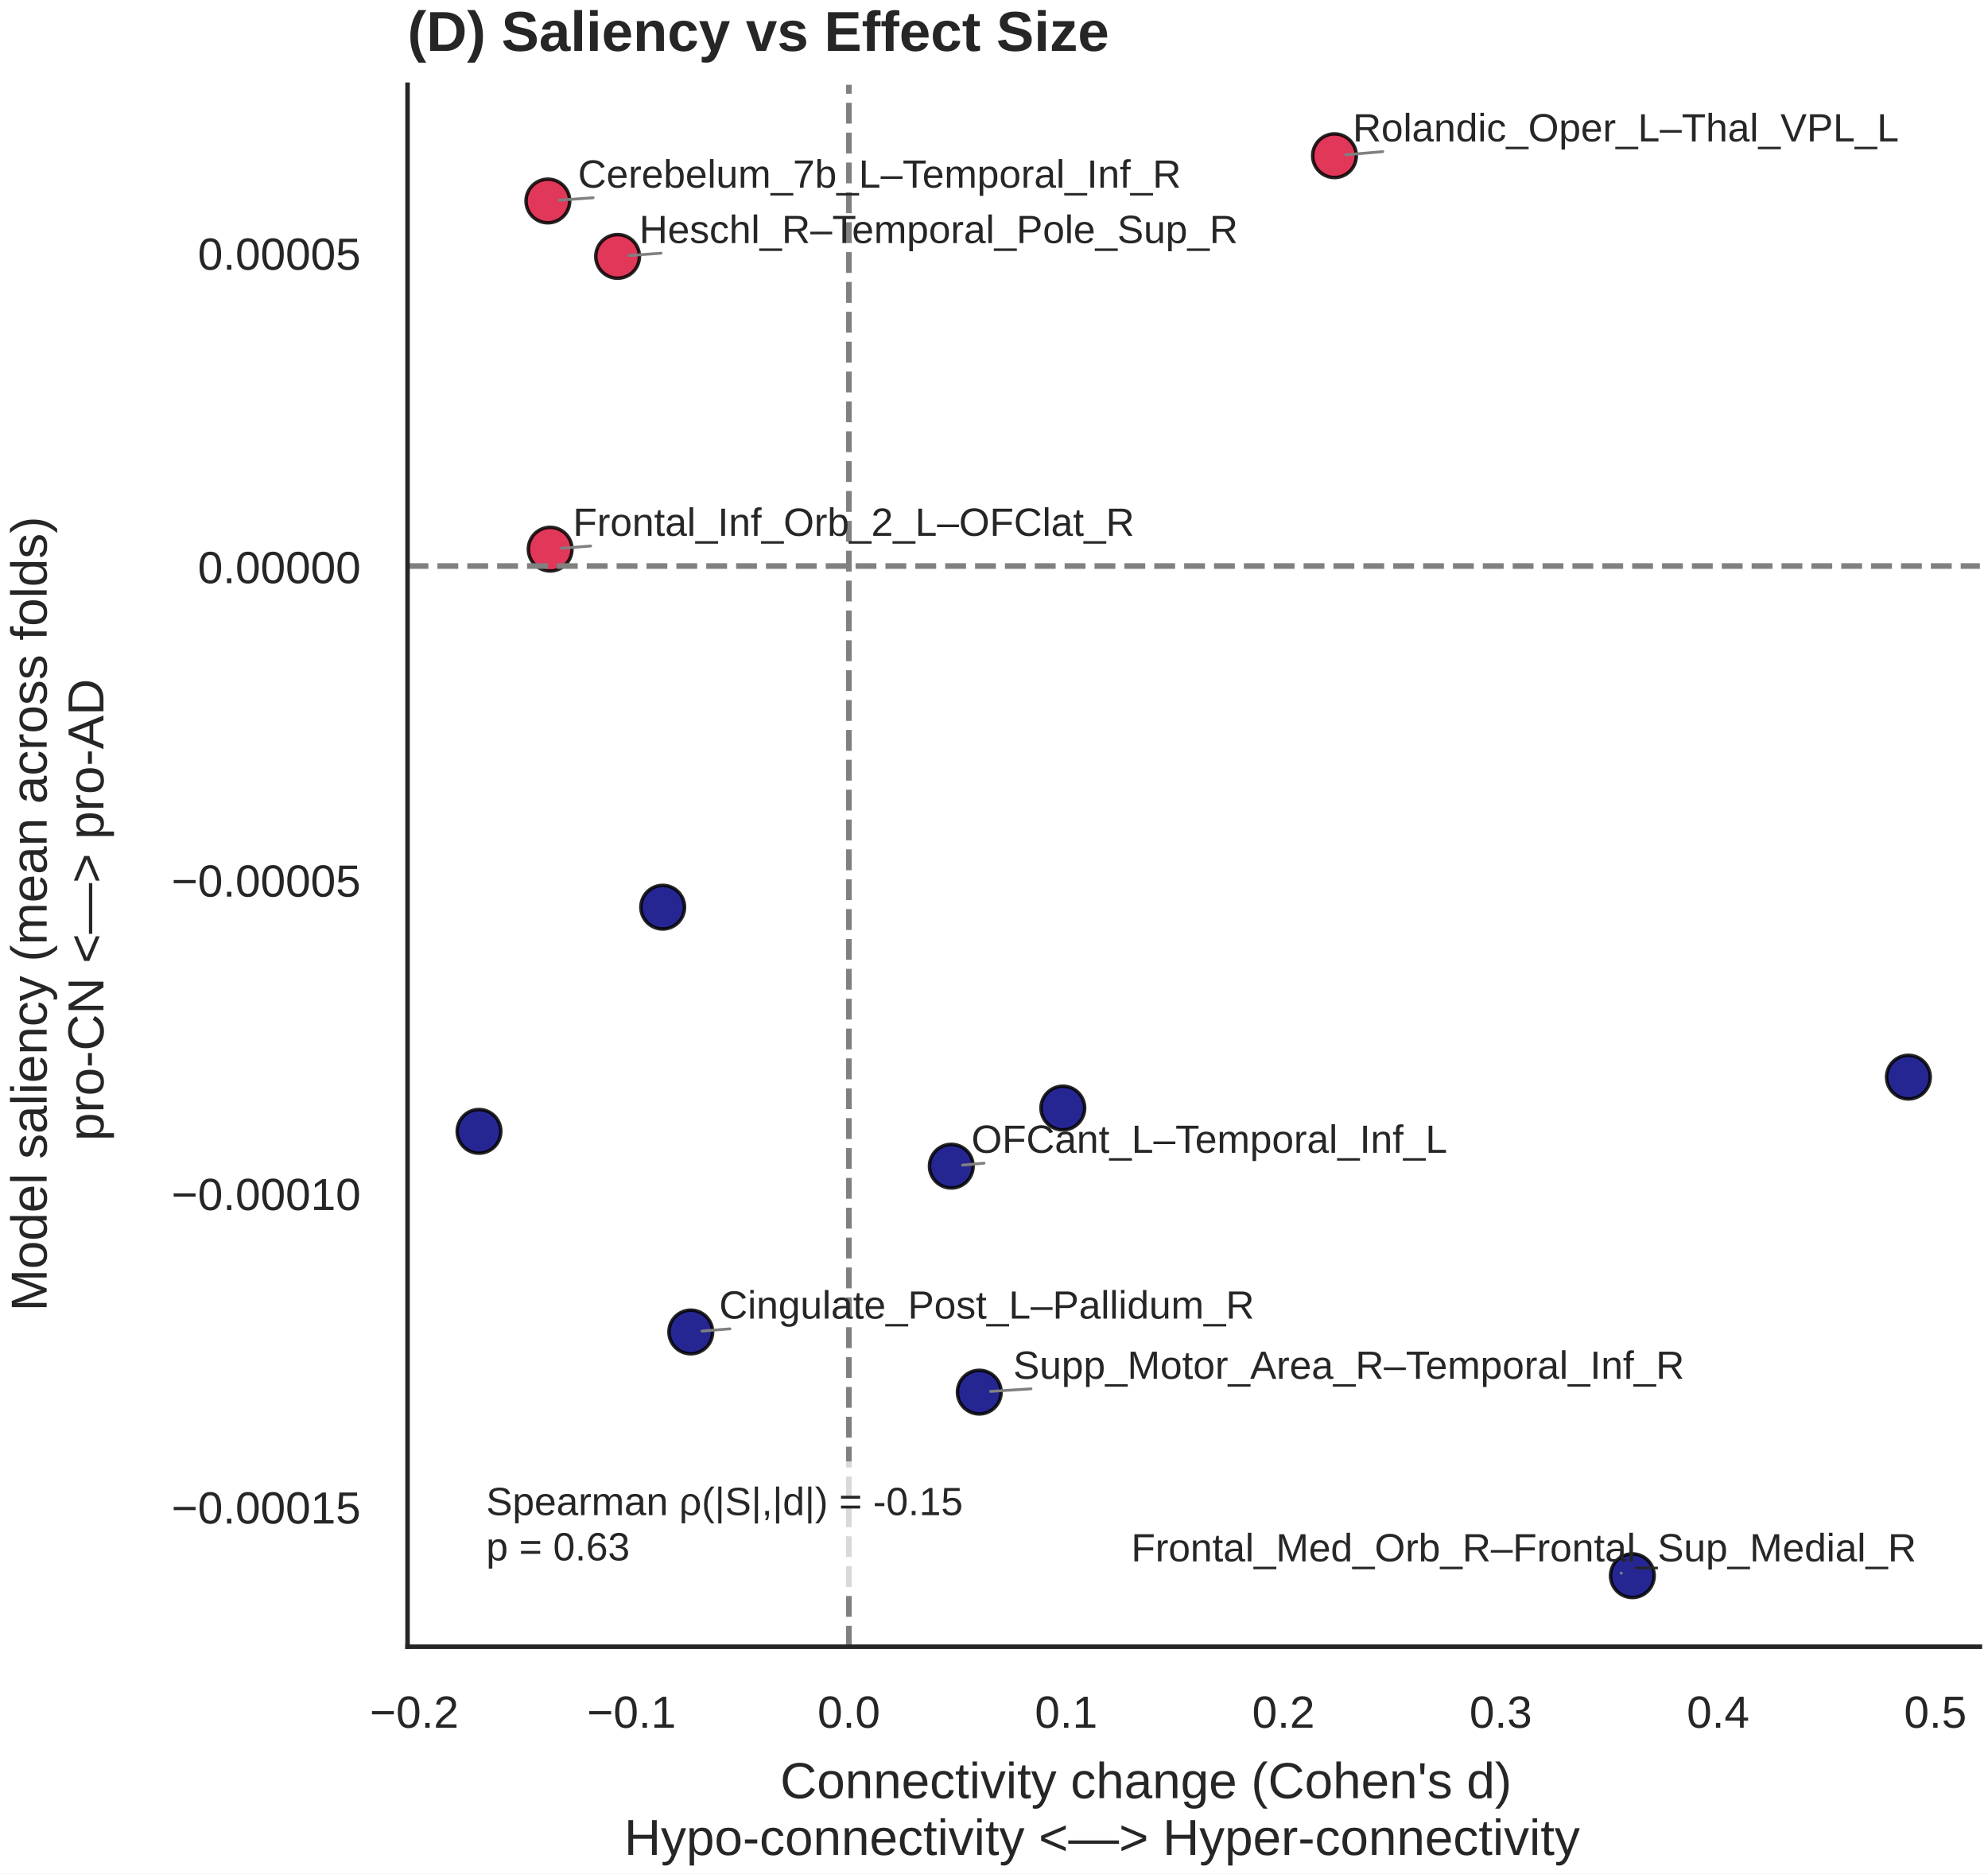
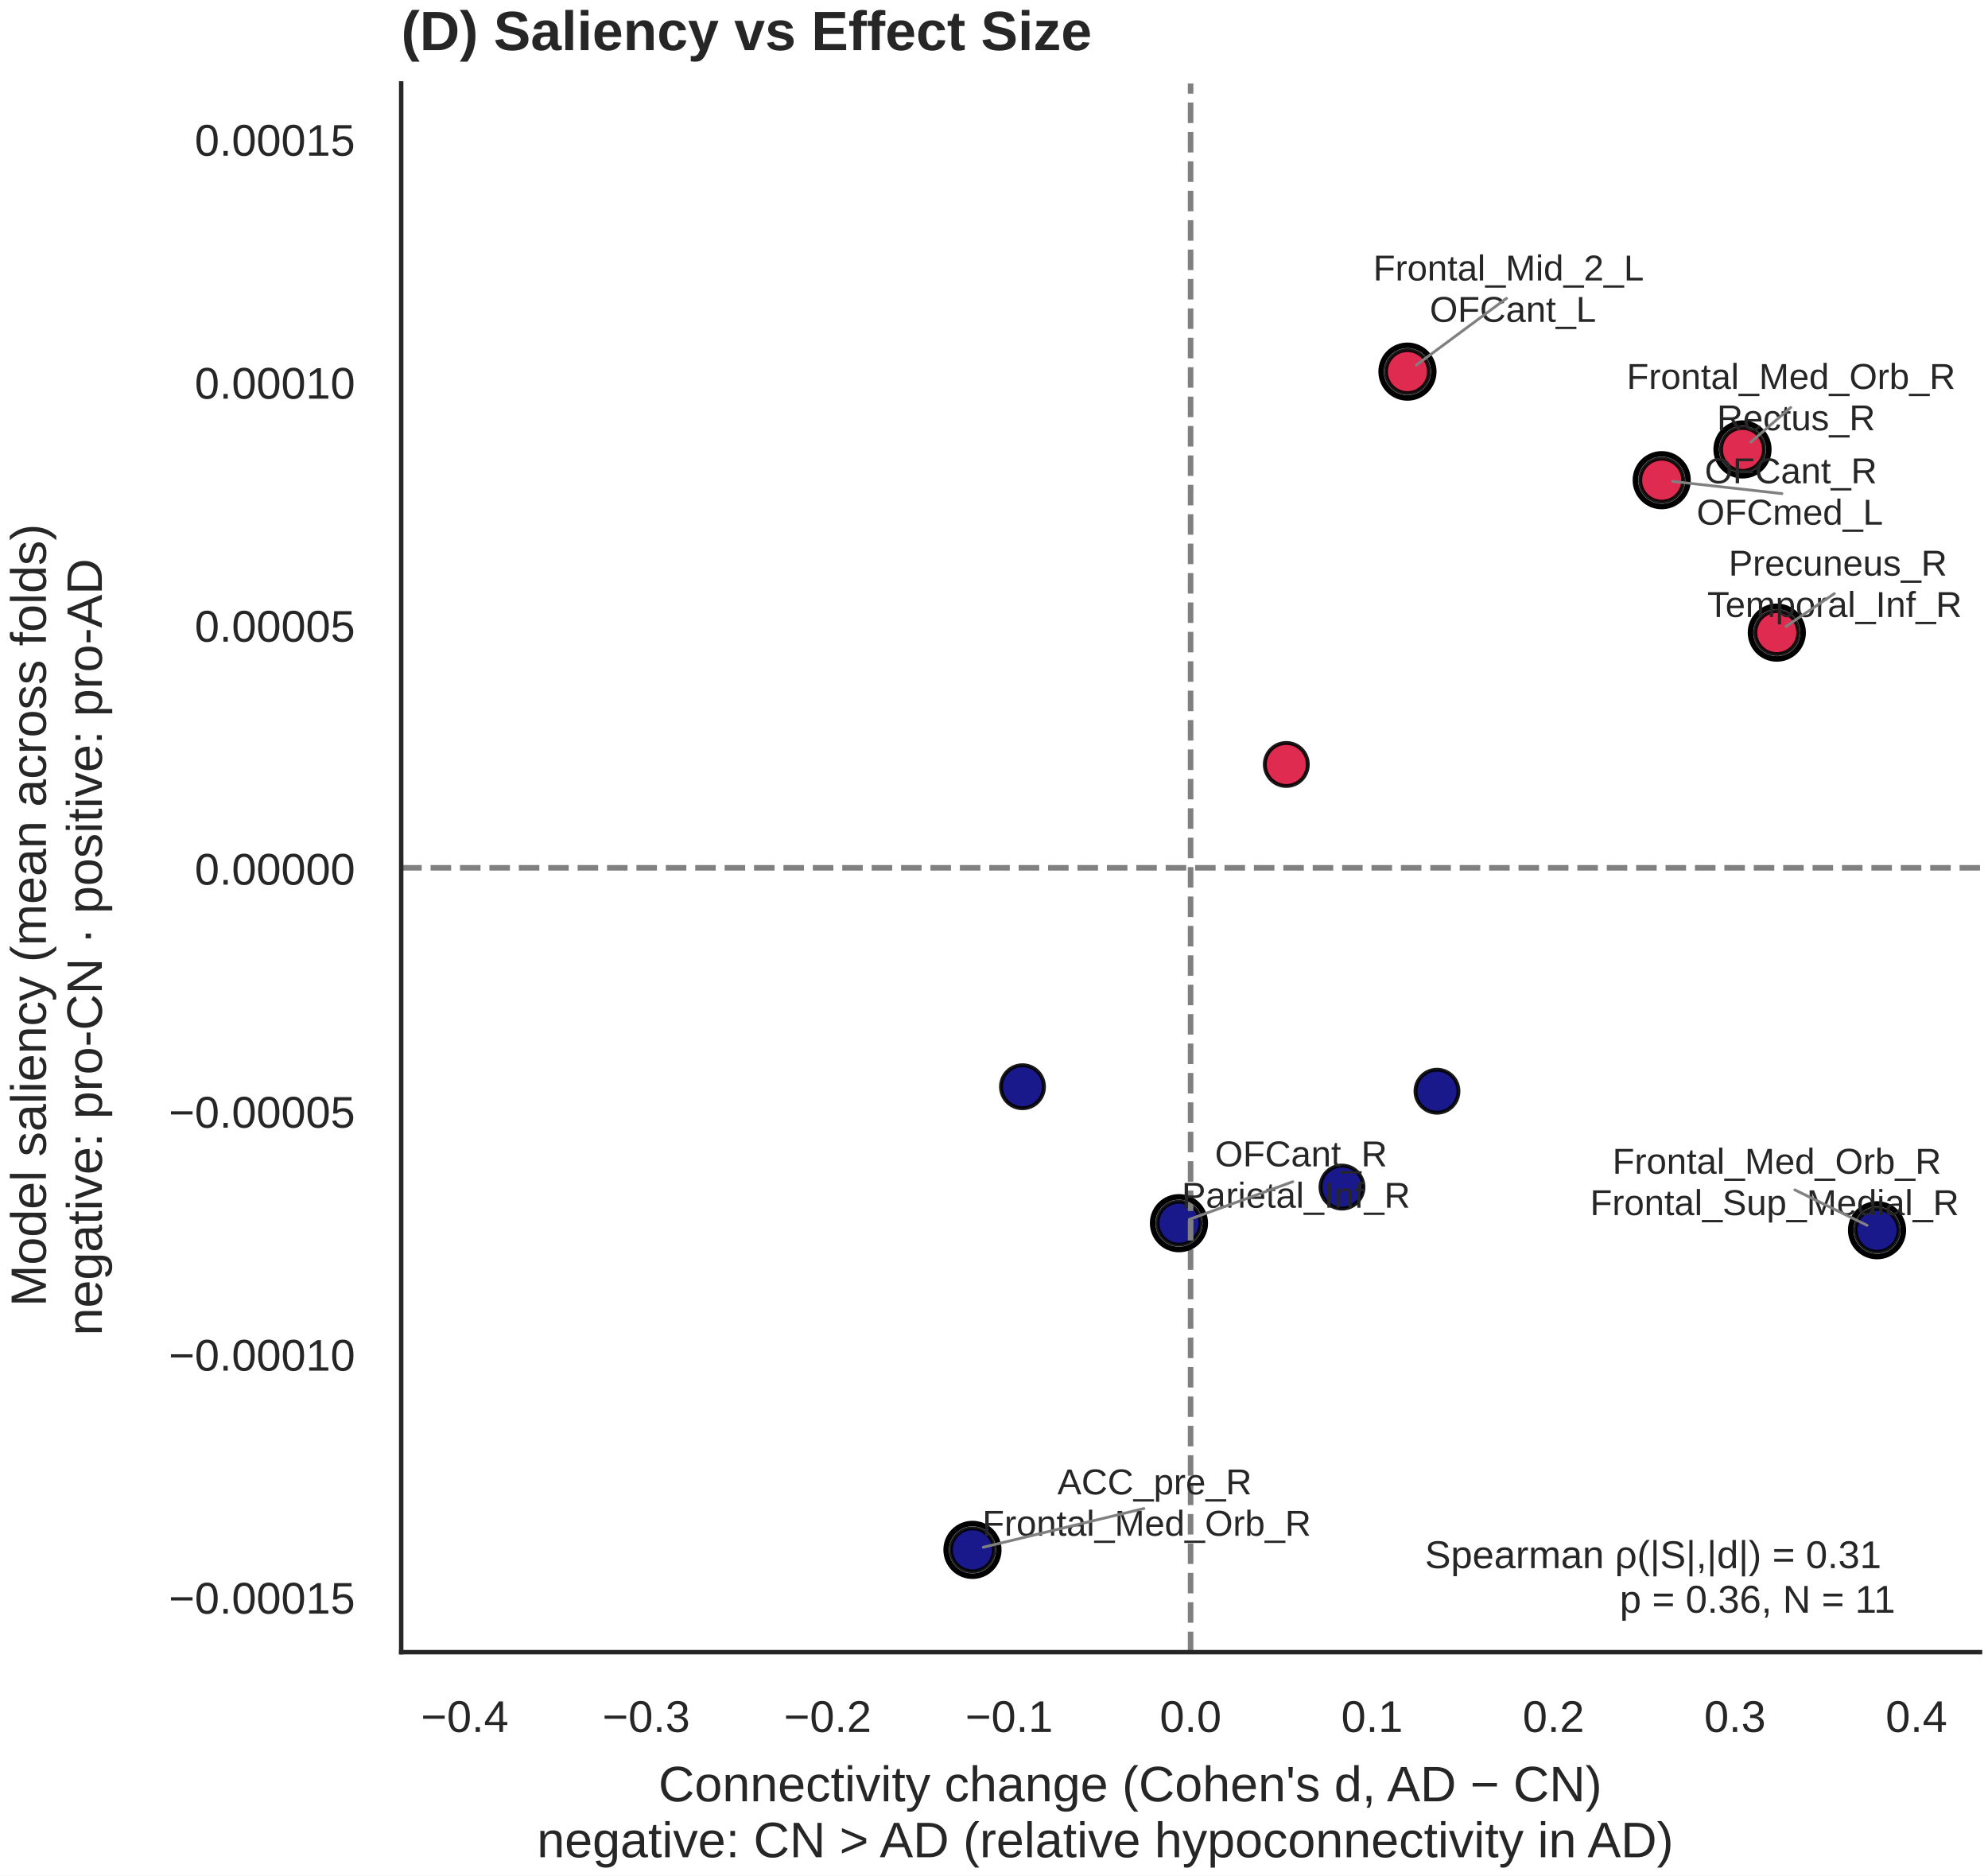
- <svg xmlns="http://www.w3.org/2000/svg" xmlns:xlink="http://www.w3.org/1999/xlink" width="352.755pt" height="332.509pt" viewBox="0 0 352.755 332.509" version="1.1">
+ <svg xmlns="http://www.w3.org/2000/svg" xmlns:xlink="http://www.w3.org/1999/xlink" width="358.335pt" height="338.053pt" viewBox="0 0 358.335 338.053" version="1.1">
  <defs>
    <style type="text/css">*{stroke-linejoin: round; stroke-linecap: butt}</style>
  </defs>
  <g id="figure_1">
    <g id="patch_1">
-       <path d="M -0 332.509  L 352.755 332.509  L 352.755 0  L -0 0  z " style="fill: #ffffff" />
+       <path d="M 0 338.053  L 358.335 338.053  L 358.335 0  L 0 0  z " style="fill: #ffffff" />
    </g>
    <g id="axes_1">
      <g id="patch_2">
-         <path d="M 72.315 292.238  L 351.315 292.238  L 351.315 15.038  L 72.315 15.038  z " style="fill: #ffffff" />
+         <path d="M 72.315 297.782  L 356.895 297.782  L 356.895 15.038  L 72.315 15.038  z " style="fill: #ffffff" />
      </g>
      <g id="matplotlib.axis_1">
        <g id="xtick_1">
          <g id="text_1">
-             <text style="font-size: 8px; font-family: 'Arial', 'DejaVu Sans', sans-serif; text-anchor: middle; fill: #262626" x="73.506" y="306.617" transform="rotate(-0 73.50573 306.6172)">−0.2</text>
+             <text style="font-size: 8px; font-family: 'Arial', 'DejaVu Sans', sans-serif; text-anchor: middle; fill: #262626" x="83.774" y="312.161" transform="rotate(-0 83.77389 312.1612)">−0.4</text>
          </g>
        </g>
        <g id="xtick_2">
          <g id="text_2">
-             <text style="font-size: 8px; font-family: 'Arial', 'DejaVu Sans', sans-serif; text-anchor: middle; fill: #262626" x="112.064" y="306.617" transform="rotate(-0 112.0645 306.6172)">−0.1</text>
+             <text style="font-size: 8px; font-family: 'Arial', 'DejaVu Sans', sans-serif; text-anchor: middle; fill: #262626" x="116.482" y="312.161" transform="rotate(-0 116.4816 312.1612)">−0.3</text>
          </g>
        </g>
        <g id="xtick_3">
          <g id="text_3">
-             <text style="font-size: 8px; font-family: 'Arial', 'DejaVu Sans', sans-serif; text-anchor: middle; fill: #262626" x="150.623" y="306.617" transform="rotate(-0 150.6232 306.6172)">0.0</text>
+             <text style="font-size: 8px; font-family: 'Arial', 'DejaVu Sans', sans-serif; text-anchor: middle; fill: #262626" x="149.189" y="312.161" transform="rotate(-0 149.1892 312.1612)">−0.2</text>
          </g>
        </g>
        <g id="xtick_4">
          <g id="text_4">
-             <text style="font-size: 8px; font-family: 'Arial', 'DejaVu Sans', sans-serif; text-anchor: middle; fill: #262626" x="189.182" y="306.617" transform="rotate(-0 189.1819 306.6172)">0.1</text>
+             <text style="font-size: 8px; font-family: 'Arial', 'DejaVu Sans', sans-serif; text-anchor: middle; fill: #262626" x="181.897" y="312.161" transform="rotate(-0 181.8969 312.1612)">−0.1</text>
          </g>
        </g>
        <g id="xtick_5">
          <g id="text_5">
-             <text style="font-size: 8px; font-family: 'Arial', 'DejaVu Sans', sans-serif; text-anchor: middle; fill: #262626" x="227.741" y="306.617" transform="rotate(-0 227.7407 306.6172)">0.2</text>
+             <text style="font-size: 8px; font-family: 'Arial', 'DejaVu Sans', sans-serif; text-anchor: middle; fill: #262626" x="214.605" y="312.161" transform="rotate(-0 214.6046 312.1612)">0.0</text>
          </g>
        </g>
        <g id="xtick_6">
          <g id="text_6">
-             <text style="font-size: 8px; font-family: 'Arial', 'DejaVu Sans', sans-serif; text-anchor: middle; fill: #262626" x="266.299" y="306.617" transform="rotate(-0 266.2994 306.6172)">0.3</text>
+             <text style="font-size: 8px; font-family: 'Arial', 'DejaVu Sans', sans-serif; text-anchor: middle; fill: #262626" x="247.312" y="312.161" transform="rotate(-0 247.3123 312.1612)">0.1</text>
          </g>
        </g>
        <g id="xtick_7">
          <g id="text_7">
-             <text style="font-size: 8px; font-family: 'Arial', 'DejaVu Sans', sans-serif; text-anchor: middle; fill: #262626" x="304.858" y="306.617" transform="rotate(-0 304.8581 306.6172)">0.4</text>
+             <text style="font-size: 8px; font-family: 'Arial', 'DejaVu Sans', sans-serif; text-anchor: middle; fill: #262626" x="280.02" y="312.161" transform="rotate(-0 280.0199 312.1612)">0.2</text>
          </g>
        </g>
        <g id="xtick_8">
          <g id="text_8">
-             <text style="font-size: 8px; font-family: 'Arial', 'DejaVu Sans', sans-serif; text-anchor: middle; fill: #262626" x="343.417" y="306.617" transform="rotate(-0 343.4169 306.6172)">0.5</text>
-           </g>
-         </g>
-         <g id="text_9">
-           <text style="font-size: 9px; font-family: 'Arial', 'DejaVu Sans', sans-serif; fill: #262626" transform="translate(138.447 319.1195)">Connectivity change (Cohen's d)</text>
-           <text style="font-size: 9px; font-family: 'Arial', 'DejaVu Sans', sans-serif; fill: #262626" transform="translate(110.7664 329.1976)">Hypo-connectivity  &lt;—&gt;  Hyper-connectivity</text>
+             <text style="font-size: 8px; font-family: 'Arial', 'DejaVu Sans', sans-serif; text-anchor: middle; fill: #262626" x="312.728" y="312.161" transform="rotate(-0 312.7276 312.1612)">0.3</text>
+           </g>
+         </g>
+         <g id="xtick_9">
+           <g id="text_9">
+             <text style="font-size: 8px; font-family: 'Arial', 'DejaVu Sans', sans-serif; text-anchor: middle; fill: #262626" x="345.435" y="312.161" transform="rotate(-0 345.4353 312.1612)">0.4</text>
+           </g>
+         </g>
+         <g id="text_10">
+           <text style="font-size: 9px; font-family: 'Arial', 'DejaVu Sans', sans-serif; fill: #262626" transform="translate(118.6934 324.6635)">Connectivity change (Cohen's d, AD − CN)</text>
+           <text style="font-size: 9px; font-family: 'Arial', 'DejaVu Sans', sans-serif; fill: #262626" transform="translate(96.78827 334.7416)">negative: CN &gt; AD (relative hypoconnectivity in AD)</text>
        </g>
      </g>
      <g id="matplotlib.axis_2">
        <g id="ytick_1">
-           <g id="text_10">
-             <text style="font-size: 8px; font-family: 'Arial', 'DejaVu Sans', sans-serif; text-anchor: end; fill: #262626" x="64.015" y="270.374" transform="rotate(-0 64.01459 270.3744)">−0.00015</text>
+           <g id="text_11">
+             <text style="font-size: 8px; font-family: 'Arial', 'DejaVu Sans', sans-serif; text-anchor: end; fill: #262626" x="64.015" y="290.837" transform="rotate(-0 64.01459 290.8368)">−0.00015</text>
          </g>
        </g>
        <g id="ytick_2">
-           <g id="text_11">
-             <text style="font-size: 8px; font-family: 'Arial', 'DejaVu Sans', sans-serif; text-anchor: end; fill: #262626" x="64.015" y="214.748" transform="rotate(-0 64.01459 214.7479)">−0.00010</text>
+           <g id="text_12">
+             <text style="font-size: 8px; font-family: 'Arial', 'DejaVu Sans', sans-serif; text-anchor: end; fill: #262626" x="64.015" y="247.041" transform="rotate(-0 64.01459 247.0412)">−0.00010</text>
          </g>
        </g>
        <g id="ytick_3">
-           <g id="text_12">
-             <text style="font-size: 8px; font-family: 'Arial', 'DejaVu Sans', sans-serif; text-anchor: end; fill: #262626" x="64.015" y="159.121" transform="rotate(-0 64.01459 159.1214)">−0.00005</text>
+           <g id="text_13">
+             <text style="font-size: 8px; font-family: 'Arial', 'DejaVu Sans', sans-serif; text-anchor: end; fill: #262626" x="64.015" y="203.245" transform="rotate(-0 64.01459 203.2455)">−0.00005</text>
          </g>
        </g>
        <g id="ytick_4">
-           <g id="text_13">
-             <text style="font-size: 8px; font-family: 'Arial', 'DejaVu Sans', sans-serif; text-anchor: end; fill: #262626" x="64.015" y="103.495" transform="rotate(-0 64.01459 103.4949)">0.00000</text>
+           <g id="text_14">
+             <text style="font-size: 8px; font-family: 'Arial', 'DejaVu Sans', sans-serif; text-anchor: end; fill: #262626" x="64.015" y="159.45" transform="rotate(-0 64.01459 159.4498)">0.00000</text>
          </g>
        </g>
        <g id="ytick_5">
-           <g id="text_14">
-             <text style="font-size: 8px; font-family: 'Arial', 'DejaVu Sans', sans-serif; text-anchor: end; fill: #262626" x="64.015" y="47.868" transform="rotate(-0 64.01459 47.86845)">0.00005</text>
-           </g>
-         </g>
-         <g id="text_15">
-           <text style="font-size: 9px; font-family: 'Arial', 'DejaVu Sans', sans-serif; fill: #262626" transform="translate(8.278594 232.7161) rotate(-90)">Model saliency (mean across folds)</text>
-           <text style="font-size: 9px; font-family: 'Arial', 'DejaVu Sans', sans-serif; fill: #262626" transform="translate(18.35663 202.4852) rotate(-90)">pro-CN  &lt;—&gt;  pro-AD</text>
+           <g id="text_15">
+             <text style="font-size: 8px; font-family: 'Arial', 'DejaVu Sans', sans-serif; text-anchor: end; fill: #262626" x="64.015" y="115.654" transform="rotate(-0 64.01459 115.6541)">0.00005</text>
+           </g>
+         </g>
+         <g id="ytick_6">
+           <g id="text_16">
+             <text style="font-size: 8px; font-family: 'Arial', 'DejaVu Sans', sans-serif; text-anchor: end; fill: #262626" x="64.015" y="71.858" transform="rotate(-0 64.01459 71.85847)">0.00010</text>
+           </g>
+         </g>
+         <g id="ytick_7">
+           <g id="text_17">
+             <text style="font-size: 8px; font-family: 'Arial', 'DejaVu Sans', sans-serif; text-anchor: end; fill: #262626" x="64.015" y="28.063" transform="rotate(-0 64.01459 28.0628)">0.00015</text>
+           </g>
+         </g>
+         <g id="text_18">
+           <text style="font-size: 9px; font-family: 'Arial', 'DejaVu Sans', sans-serif; fill: #262626" transform="translate(8.278594 235.4881) rotate(-90)">Model saliency (mean across folds)</text>
+           <text style="font-size: 9px; font-family: 'Arial', 'DejaVu Sans', sans-serif; fill: #262626" transform="translate(18.35663 240.7313) rotate(-90)">negative: pro-CN   ·   positive: pro-AD</text>
        </g>
      </g>
      <g id="PathCollection_1">
        <defs>
-           <path id="C0_0_0488285c3b" d="M 0 3.873  C 1.027 3.873 2.012 3.465 2.739 2.739  C 3.465 2.012 3.873 1.027 3.873 -0  C 3.873 -1.027 3.465 -2.012 2.739 -2.739  C 2.012 -3.465 1.027 -3.873 0 -3.873  C -1.027 -3.873 -2.012 -3.465 -2.739 -2.739  C -3.465 -2.012 -3.873 -1.027 -3.873 0  C -3.873 1.027 -3.465 2.012 -2.739 2.739  C -2.012 3.465 -1.027 3.873 0 3.873  z " />
+           <path id="C0_0_bd806ee994" d="M 0 3.873  C 1.027 3.873 2.012 3.465 2.739 2.739  C 3.465 2.012 3.873 1.027 3.873 -0  C 3.873 -1.027 3.465 -2.012 2.739 -2.739  C 2.012 -3.465 1.027 -3.873 0 -3.873  C -1.027 -3.873 -2.012 -3.465 -2.739 -2.739  C -3.465 -2.012 -3.873 -1.027 -3.873 0  C -3.873 1.027 -3.465 2.012 -2.739 2.739  C -2.012 3.465 -1.027 3.873 0 3.873  z " />
        </defs>
-         <g clip-path="url(#p94a73b5b1a)">
-           <use xlink:href="#C0_0_0488285c3b" x="117.593" y="160.997" style="fill: #000080; fill-opacity: 0.85; stroke: #000000; stroke-opacity: 0.85; stroke-width: 0.62" />
-         </g>
-         <g clip-path="url(#p94a73b5b1a)">
-           <use xlink:href="#C0_0_0488285c3b" x="97.216" y="35.669" style="fill: #dc143c; fill-opacity: 0.85; stroke: #000000; stroke-opacity: 0.85; stroke-width: 0.62" />
-         </g>
-         <g clip-path="url(#p94a73b5b1a)">
-           <use xlink:href="#C0_0_0488285c3b" x="84.996" y="200.778" style="fill: #000080; fill-opacity: 0.85; stroke: #000000; stroke-opacity: 0.85; stroke-width: 0.62" />
-         </g>
-         <g clip-path="url(#p94a73b5b1a)">
-           <use xlink:href="#C0_0_0488285c3b" x="338.633" y="191.158" style="fill: #000080; fill-opacity: 0.85; stroke: #000000; stroke-opacity: 0.85; stroke-width: 0.62" />
-         </g>
-         <g clip-path="url(#p94a73b5b1a)">
-           <use xlink:href="#C0_0_0488285c3b" x="122.574" y="236.383" style="fill: #000080; fill-opacity: 0.85; stroke: #000000; stroke-opacity: 0.85; stroke-width: 0.62" />
-         </g>
-         <g clip-path="url(#p94a73b5b1a)">
-           <use xlink:href="#C0_0_0488285c3b" x="97.623" y="97.46" style="fill: #dc143c; fill-opacity: 0.85; stroke: #000000; stroke-opacity: 0.85; stroke-width: 0.62" />
-         </g>
-         <g clip-path="url(#p94a73b5b1a)">
-           <use xlink:href="#C0_0_0488285c3b" x="188.591" y="196.642" style="fill: #000080; fill-opacity: 0.85; stroke: #000000; stroke-opacity: 0.85; stroke-width: 0.62" />
-         </g>
-         <g clip-path="url(#p94a73b5b1a)">
-           <use xlink:href="#C0_0_0488285c3b" x="289.649" y="279.638" style="fill: #000080; fill-opacity: 0.85; stroke: #000000; stroke-opacity: 0.85; stroke-width: 0.62" />
-         </g>
-         <g clip-path="url(#p94a73b5b1a)">
-           <use xlink:href="#C0_0_0488285c3b" x="109.59" y="45.504" style="fill: #dc143c; fill-opacity: 0.85; stroke: #000000; stroke-opacity: 0.85; stroke-width: 0.62" />
-         </g>
-         <g clip-path="url(#p94a73b5b1a)">
-           <use xlink:href="#C0_0_0488285c3b" x="168.802" y="206.957" style="fill: #000080; fill-opacity: 0.85; stroke: #000000; stroke-opacity: 0.85; stroke-width: 0.62" />
-         </g>
-         <g clip-path="url(#p94a73b5b1a)">
-           <use xlink:href="#C0_0_0488285c3b" x="236.795" y="27.638" style="fill: #dc143c; fill-opacity: 0.85; stroke: #000000; stroke-opacity: 0.85; stroke-width: 0.62" />
-         </g>
-         <g clip-path="url(#p94a73b5b1a)">
-           <use xlink:href="#C0_0_0488285c3b" x="173.768" y="247.061" style="fill: #000080; fill-opacity: 0.85; stroke: #000000; stroke-opacity: 0.85; stroke-width: 0.62" />
-         </g>
+         <g clip-path="url(#p5ed06e0fe8)">
+           <use xlink:href="#C0_0_bd806ee994" x="175.286" y="279.343" style="fill: #000080; fill-opacity: 0.9; stroke: #000000; stroke-opacity: 0.9; stroke-width: 0.7" />
+         </g>
+         <g clip-path="url(#p5ed06e0fe8)">
+           <use xlink:href="#C0_0_bd806ee994" x="259.014" y="196.678" style="fill: #000080; fill-opacity: 0.9; stroke: #000000; stroke-opacity: 0.9; stroke-width: 0.7" />
+         </g>
+         <g clip-path="url(#p5ed06e0fe8)">
+           <use xlink:href="#C0_0_bd806ee994" x="241.893" y="213.96" style="fill: #000080; fill-opacity: 0.9; stroke: #000000; stroke-opacity: 0.9; stroke-width: 0.7" />
+         </g>
+         <g clip-path="url(#p5ed06e0fe8)">
+           <use xlink:href="#C0_0_bd806ee994" x="184.303" y="195.87" style="fill: #000080; fill-opacity: 0.9; stroke: #000000; stroke-opacity: 0.9; stroke-width: 0.7" />
+         </g>
+         <g clip-path="url(#p5ed06e0fe8)">
+           <use xlink:href="#C0_0_bd806ee994" x="338.335" y="221.734" style="fill: #000080; fill-opacity: 0.9; stroke: #000000; stroke-opacity: 0.9; stroke-width: 0.7" />
+         </g>
+         <g clip-path="url(#p5ed06e0fe8)">
+           <use xlink:href="#C0_0_bd806ee994" x="314.082" y="81.005" style="fill: #dc143c; fill-opacity: 0.9; stroke: #000000; stroke-opacity: 0.9; stroke-width: 0.7" />
+         </g>
+         <g clip-path="url(#p5ed06e0fe8)">
+           <use xlink:href="#C0_0_bd806ee994" x="253.692" y="66.979" style="fill: #dc143c; fill-opacity: 0.9; stroke: #000000; stroke-opacity: 0.9; stroke-width: 0.7" />
+         </g>
+         <g clip-path="url(#p5ed06e0fe8)">
+           <use xlink:href="#C0_0_bd806ee994" x="299.523" y="86.548" style="fill: #dc143c; fill-opacity: 0.9; stroke: #000000; stroke-opacity: 0.9; stroke-width: 0.7" />
+         </g>
+         <g clip-path="url(#p5ed06e0fe8)">
+           <use xlink:href="#C0_0_bd806ee994" x="212.507" y="220.465" style="fill: #000080; fill-opacity: 0.9; stroke: #000000; stroke-opacity: 0.9; stroke-width: 0.7" />
+         </g>
+         <g clip-path="url(#p5ed06e0fe8)">
+           <use xlink:href="#C0_0_bd806ee994" x="320.269" y="114.022" style="fill: #dc143c; fill-opacity: 0.9; stroke: #000000; stroke-opacity: 0.9; stroke-width: 0.7" />
+         </g>
+         <g clip-path="url(#p5ed06e0fe8)">
+           <use xlink:href="#C0_0_bd806ee994" x="231.855" y="137.784" style="fill: #dc143c; fill-opacity: 0.9; stroke: #000000; stroke-opacity: 0.9; stroke-width: 0.7" />
+         </g>
+       </g>
+       <g id="line2d_1">
+         <path d="M 72.315 156.41  L 356.895 156.41  " clip-path="url(#p5ed06e0fe8)" style="fill: none; stroke-dasharray: 3.7,1.6; stroke-dashoffset: 0; stroke: #808080" />
+       </g>
+       <g id="line2d_2">
+         <path d="M 214.605 297.782  L 214.605 15.038  " clip-path="url(#p5ed06e0fe8)" style="fill: none; stroke-dasharray: 3.7,1.6; stroke-dashoffset: 0; stroke: #808080" />
      </g>
      <g id="patch_3">
-         <path d="M 245.367 26.912  Q 242.079 27.191 238.792 27.469  " clip-path="url(#p94a73b5b1a)" style="fill: none; stroke: #808080; stroke-width: 0.5; stroke-linecap: round" />
+         <path d="M 72.315 297.782  L 72.315 15.038  " style="fill: none; stroke: #262626; stroke-width: 0.8; stroke-linejoin: miter; stroke-linecap: square" />
      </g>
      <g id="patch_4">
-         <path d="M 105.248 35.096  Q 102.23 35.311 99.213 35.527  " clip-path="url(#p94a73b5b1a)" style="fill: none; stroke: #808080; stroke-width: 0.5; stroke-linecap: round" />
-       </g>
-       <g id="patch_5">
-         <path d="M 117.298 44.935  Q 114.439 45.146 111.581 45.357  " clip-path="url(#p94a73b5b1a)" style="fill: none; stroke: #808080; stroke-width: 0.5; stroke-linecap: round" />
+         <path d="M 72.315 297.782  L 356.895 297.782  " style="fill: none; stroke: #262626; stroke-width: 0.8; stroke-linejoin: miter; stroke-linecap: square" />
+       </g>
+       <g id="text_19">
+         <g id="patch_5">
+           <path d="M 252.852 296.118  L 355.193 296.118  L 355.193 273.104  L 252.852 273.104  z " style="fill: #ffffff; opacity: 0.8" />
+         </g>
+         <text style="font-size: 7px; font-family: 'Arial', 'DejaVu Sans', sans-serif; fill: #262626" transform="translate(256.8419 282.6386)">Spearman ρ(|S|,|d|) = 0.31</text>
+         <text style="font-size: 7px; font-family: 'Arial', 'DejaVu Sans', sans-serif; fill: #262626" transform="translate(291.9491 290.6718)">p = 0.36, N = 11</text>
+       </g>
+       <g id="PathCollection_2">
+         <defs>
+           <path id="C1_0_e06d785d42" d="M 0 4.743  C 1.258 4.743 2.465 4.244 3.354 3.354  C 4.244 2.465 4.743 1.258 4.743 -0  C 4.743 -1.258 4.244 -2.465 3.354 -3.354  C 2.465 -4.244 1.258 -4.743 0 -4.743  C -1.258 -4.743 -2.465 -4.244 -3.354 -3.354  C -4.244 -2.465 -4.743 -1.258 -4.743 0  C -4.743 1.258 -4.244 2.465 -3.354 3.354  C -2.465 4.244 -1.258 4.743 0 4.743  z " />
+         </defs>
+         <g clip-path="url(#p5ed06e0fe8)">
+           <use xlink:href="#C1_0_e06d785d42" x="175.286" y="279.343" style="fill: none; stroke: #000000" />
+         </g>
+         <g clip-path="url(#p5ed06e0fe8)">
+           <use xlink:href="#C1_0_e06d785d42" x="338.335" y="221.734" style="fill: none; stroke: #000000" />
+         </g>
+         <g clip-path="url(#p5ed06e0fe8)">
+           <use xlink:href="#C1_0_e06d785d42" x="314.082" y="81.005" style="fill: none; stroke: #000000" />
+         </g>
+         <g clip-path="url(#p5ed06e0fe8)">
+           <use xlink:href="#C1_0_e06d785d42" x="253.692" y="66.979" style="fill: none; stroke: #000000" />
+         </g>
+         <g clip-path="url(#p5ed06e0fe8)">
+           <use xlink:href="#C1_0_e06d785d42" x="299.523" y="86.548" style="fill: none; stroke: #000000" />
+         </g>
+         <g clip-path="url(#p5ed06e0fe8)">
+           <use xlink:href="#C1_0_e06d785d42" x="212.507" y="220.465" style="fill: none; stroke: #000000" />
+         </g>
+         <g clip-path="url(#p5ed06e0fe8)">
+           <use xlink:href="#C1_0_e06d785d42" x="320.269" y="114.022" style="fill: none; stroke: #000000" />
+         </g>
+       </g>
+       <g id="text_20">
+         <text style="font-size: 6.5px; font-family: 'Arial', 'DejaVu Sans', sans-serif; fill: #262626" transform="translate(190.5965 269.3388)">ACC_pre_R</text>
+         <text style="font-size: 6.5px; font-family: 'Arial', 'DejaVu Sans', sans-serif; fill: #262626" transform="translate(177.0643 276.7981)">Frontal_Med_Orb_R</text>
+       </g>
+       <g id="text_21">
+         <text style="font-size: 6.5px; font-family: 'Arial', 'DejaVu Sans', sans-serif; fill: #262626" transform="translate(290.6481 211.5476)">Frontal_Med_Orb_R</text>
+         <text style="font-size: 6.5px; font-family: 'Arial', 'DejaVu Sans', sans-serif; fill: #262626" transform="translate(286.6221 219.0069)">Frontal_Sup_Medial_R</text>
+       </g>
+       <g id="text_22">
+         <text style="font-size: 6.5px; font-family: 'Arial', 'DejaVu Sans', sans-serif; fill: #262626" transform="translate(293.2131 70.09824)">Frontal_Med_Orb_R</text>
+         <text style="font-size: 6.5px; font-family: 'Arial', 'DejaVu Sans', sans-serif; fill: #262626" transform="translate(309.4758 77.5576)">Rectus_R</text>
+       </g>
+       <g id="text_23">
+         <text style="font-size: 6.5px; font-family: 'Arial', 'DejaVu Sans', sans-serif; fill: #262626" transform="translate(247.5243 50.55258)">Frontal_Mid_2_L</text>
+         <text style="font-size: 6.5px; font-family: 'Arial', 'DejaVu Sans', sans-serif; fill: #262626" transform="translate(257.7034 58.01194)">OFCant_L</text>
+       </g>
+       <g id="text_24">
+         <text style="font-size: 6.5px; font-family: 'Arial', 'DejaVu Sans', sans-serif; fill: #262626" transform="translate(307.272 87.10422)">OFCant_R</text>
+         <text style="font-size: 6.5px; font-family: 'Arial', 'DejaVu Sans', sans-serif; fill: #262626" transform="translate(305.8161 94.56358)">OFCmed_L</text>
+       </g>
+       <g id="text_25">
+         <text style="font-size: 6.5px; font-family: 'Arial', 'DejaVu Sans', sans-serif; fill: #262626" transform="translate(218.9809 210.2208)">OFCant_R</text>
+         <text style="font-size: 6.5px; font-family: 'Arial', 'DejaVu Sans', sans-serif; fill: #262626" transform="translate(213.0034 217.6801)">Parietal_Inf_R</text>
+       </g>
+       <g id="text_26">
+         <text style="font-size: 6.5px; font-family: 'Arial', 'DejaVu Sans', sans-serif; fill: #262626" transform="translate(311.587 103.7454)">Precuneus_R</text>
+         <text style="font-size: 6.5px; font-family: 'Arial', 'DejaVu Sans', sans-serif; fill: #262626" transform="translate(307.7434 111.2048)">Temporal_Inf_R</text>
      </g>
      <g id="patch_6">
-         <path d="M 104.803 96.9  Q 102.211 97.102 99.618 97.305  " clip-path="url(#p94a73b5b1a)" style="fill: none; stroke: #808080; stroke-width: 0.5; stroke-linecap: round" />
+         <path d="M 206.191 271.892  Q 191.71 275.383 177.229 278.874  " style="fill: none; stroke: #808080; stroke-width: 0.5; stroke-linecap: round" />
      </g>
      <g id="patch_7">
-         <path d="M 287.661 279.187  Q 287.678 279.191 287.696 279.194  " clip-path="url(#p94a73b5b1a)" style="fill: none; stroke: #808080; stroke-width: 0.5; stroke-linecap: round" />
+         <path d="M 323.517 214.457  Q 330.027 217.654 336.537 220.851  " style="fill: none; stroke: #808080; stroke-width: 0.5; stroke-linecap: round" />
      </g>
      <g id="patch_8">
-         <path d="M 182.943 246.473  Q 179.352 246.703 175.761 246.933  " clip-path="url(#p94a73b5b1a)" style="fill: none; stroke: #808080; stroke-width: 0.5; stroke-linecap: round" />
+         <path d="M 322.778 73.436  Q 319.184 76.564 315.591 79.691  " style="fill: none; stroke: #808080; stroke-width: 0.5; stroke-linecap: round" />
      </g>
      <g id="patch_9">
-         <path d="M 129.524 235.827  Q 127.045 236.026 124.566 236.224  " clip-path="url(#p94a73b5b1a)" style="fill: none; stroke: #808080; stroke-width: 0.5; stroke-linecap: round" />
+         <path d="M 271.553 53.769  Q 263.426 59.78 255.299 65.791  " style="fill: none; stroke: #808080; stroke-width: 0.5; stroke-linecap: round" />
      </g>
      <g id="patch_10">
-         <path d="M 174.61 206.424  Q 172.703 206.599 170.795 206.774  " clip-path="url(#p94a73b5b1a)" style="fill: none; stroke: #808080; stroke-width: 0.5; stroke-linecap: round" />
-       </g>
-       <g id="line2d_1">
-         <path d="M 72.315 100.456  L 351.315 100.456  " clip-path="url(#p94a73b5b1a)" style="fill: none; stroke-dasharray: 3.7,1.6; stroke-dashoffset: 0; stroke: #808080" />
-       </g>
-       <g id="line2d_2">
-         <path d="M 150.623 292.238  L 150.623 15.038  " clip-path="url(#p94a73b5b1a)" style="fill: none; stroke-dasharray: 3.7,1.6; stroke-dashoffset: 0; stroke: #808080" />
+         <path d="M 321.188 88.966  Q 311.348 87.868 301.509 86.77  " style="fill: none; stroke: #808080; stroke-width: 0.5; stroke-linecap: round" />
      </g>
      <g id="patch_11">
-         <path d="M 72.315 292.238  L 72.315 15.038  " style="fill: none; stroke: #262626; stroke-width: 0.8; stroke-linejoin: miter; stroke-linecap: square" />
+         <path d="M 233.01 212.989  Q 223.698 216.384 214.386 219.779  " style="fill: none; stroke: #808080; stroke-width: 0.5; stroke-linecap: round" />
      </g>
      <g id="patch_12">
-         <path d="M 72.315 292.238  L 351.315 292.238  " style="fill: none; stroke: #262626; stroke-width: 0.8; stroke-linejoin: miter; stroke-linecap: square" />
-       </g>
-       <g id="text_16">
-         <g id="patch_13">
-           <path d="M 82.275 282.368  L 187.141 282.368  L 187.141 259.355  L 82.275 259.355  z " style="fill: #ffffff; opacity: 0.7" />
-         </g>
-         <text style="font-size: 7px; font-family: 'Arial', 'DejaVu Sans', sans-serif; fill: #262626" transform="translate(86.26459 268.8895)">Spearman ρ(|S|,|d|) = -0.15</text>
-         <text style="font-size: 7px; font-family: 'Arial', 'DejaVu Sans', sans-serif; fill: #262626" transform="translate(86.26459 276.9227)">p = 0.63</text>
-       </g>
-       <g id="text_17">
-         <text style="font-size: 7px; font-family: 'Arial', 'DejaVu Sans', sans-serif; text-anchor: middle; fill: #262626" x="288.485" y="25.093" transform="rotate(-0 288.4852 25.09266)">Rolandic_Oper_L–Thal_VPL_L</text>
-       </g>
-       <g id="text_18">
-         <text style="font-size: 7px; font-family: 'Arial', 'DejaVu Sans', sans-serif; text-anchor: middle; fill: #262626" x="156.061" y="33.304" transform="rotate(-0 156.0613 33.30354)">Cerebelum_7b_L–Temporal_Inf_R</text>
-       </g>
-       <g id="text_19">
-         <text style="font-size: 7px; font-family: 'Arial', 'DejaVu Sans', sans-serif; text-anchor: middle; fill: #262626" x="166.545" y="43.138" transform="rotate(-0 166.5449 43.13789)">Heschl_R–Temporal_Pole_Sup_R</text>
-       </g>
-       <g id="text_20">
-         <text style="font-size: 7px; font-family: 'Arial', 'DejaVu Sans', sans-serif; text-anchor: middle; fill: #262626" x="151.473" y="95.094" transform="rotate(-0 151.4731 95.09448)">Frontal_Inf_Orb_2_L–OFClat_R</text>
-       </g>
-       <g id="text_21">
-         <text style="font-size: 7px; font-family: 'Arial', 'DejaVu Sans', sans-serif; text-anchor: middle; fill: #262626" x="270.375" y="277.093" transform="rotate(-0 270.3746 277.0927)">Frontal_Med_Orb_R–Frontal_Sup_Medial_R</text>
-       </g>
-       <g id="text_22">
-         <text style="font-size: 7px; font-family: 'Arial', 'DejaVu Sans', sans-serif; text-anchor: middle; fill: #262626" x="239.333" y="244.695" transform="rotate(-0 239.3327 244.6953)">Supp_Motor_Area_R–Temporal_Inf_R</text>
-       </g>
-       <g id="text_23">
-         <text style="font-size: 7px; font-family: 'Arial', 'DejaVu Sans', sans-serif; text-anchor: middle; fill: #262626" x="175.089" y="234.018" transform="rotate(-0 175.0889 234.0175)">Cingulate_Post_L–Pallidum_R</text>
-       </g>
-       <g id="text_24">
-         <text style="font-size: 7px; font-family: 'Arial', 'DejaVu Sans', sans-serif; text-anchor: middle; fill: #262626" x="214.597" y="204.591" transform="rotate(-0 214.5965 204.5913)">OFCant_L–Temporal_Inf_L</text>
-       </g>
-       <g id="text_25">
+         <path d="M 330.642 106.984  Q 326.282 109.942 321.923 112.9  " style="fill: none; stroke: #808080; stroke-width: 0.5; stroke-linecap: round" />
+       </g>
+       <g id="text_27">
        <text style="font-weight: 700; font-size: 10px; font-family: 'Arial', 'DejaVu Sans', sans-serif; text-anchor: start; fill: #262626" x="72.315" y="9.038" transform="rotate(-0 72.31459 9.038437)">(D) Saliency vs Effect Size</text>
      </g>
    </g>
  </g>
  <defs>
-     <clipPath id="p94a73b5b1a">
-       <rect x="72.315" y="15.038" width="279" height="277.2" />
+     <clipPath id="p5ed06e0fe8">
+       <rect x="72.315" y="15.038" width="284.58" height="282.744" />
    </clipPath>
  </defs>
</svg>
